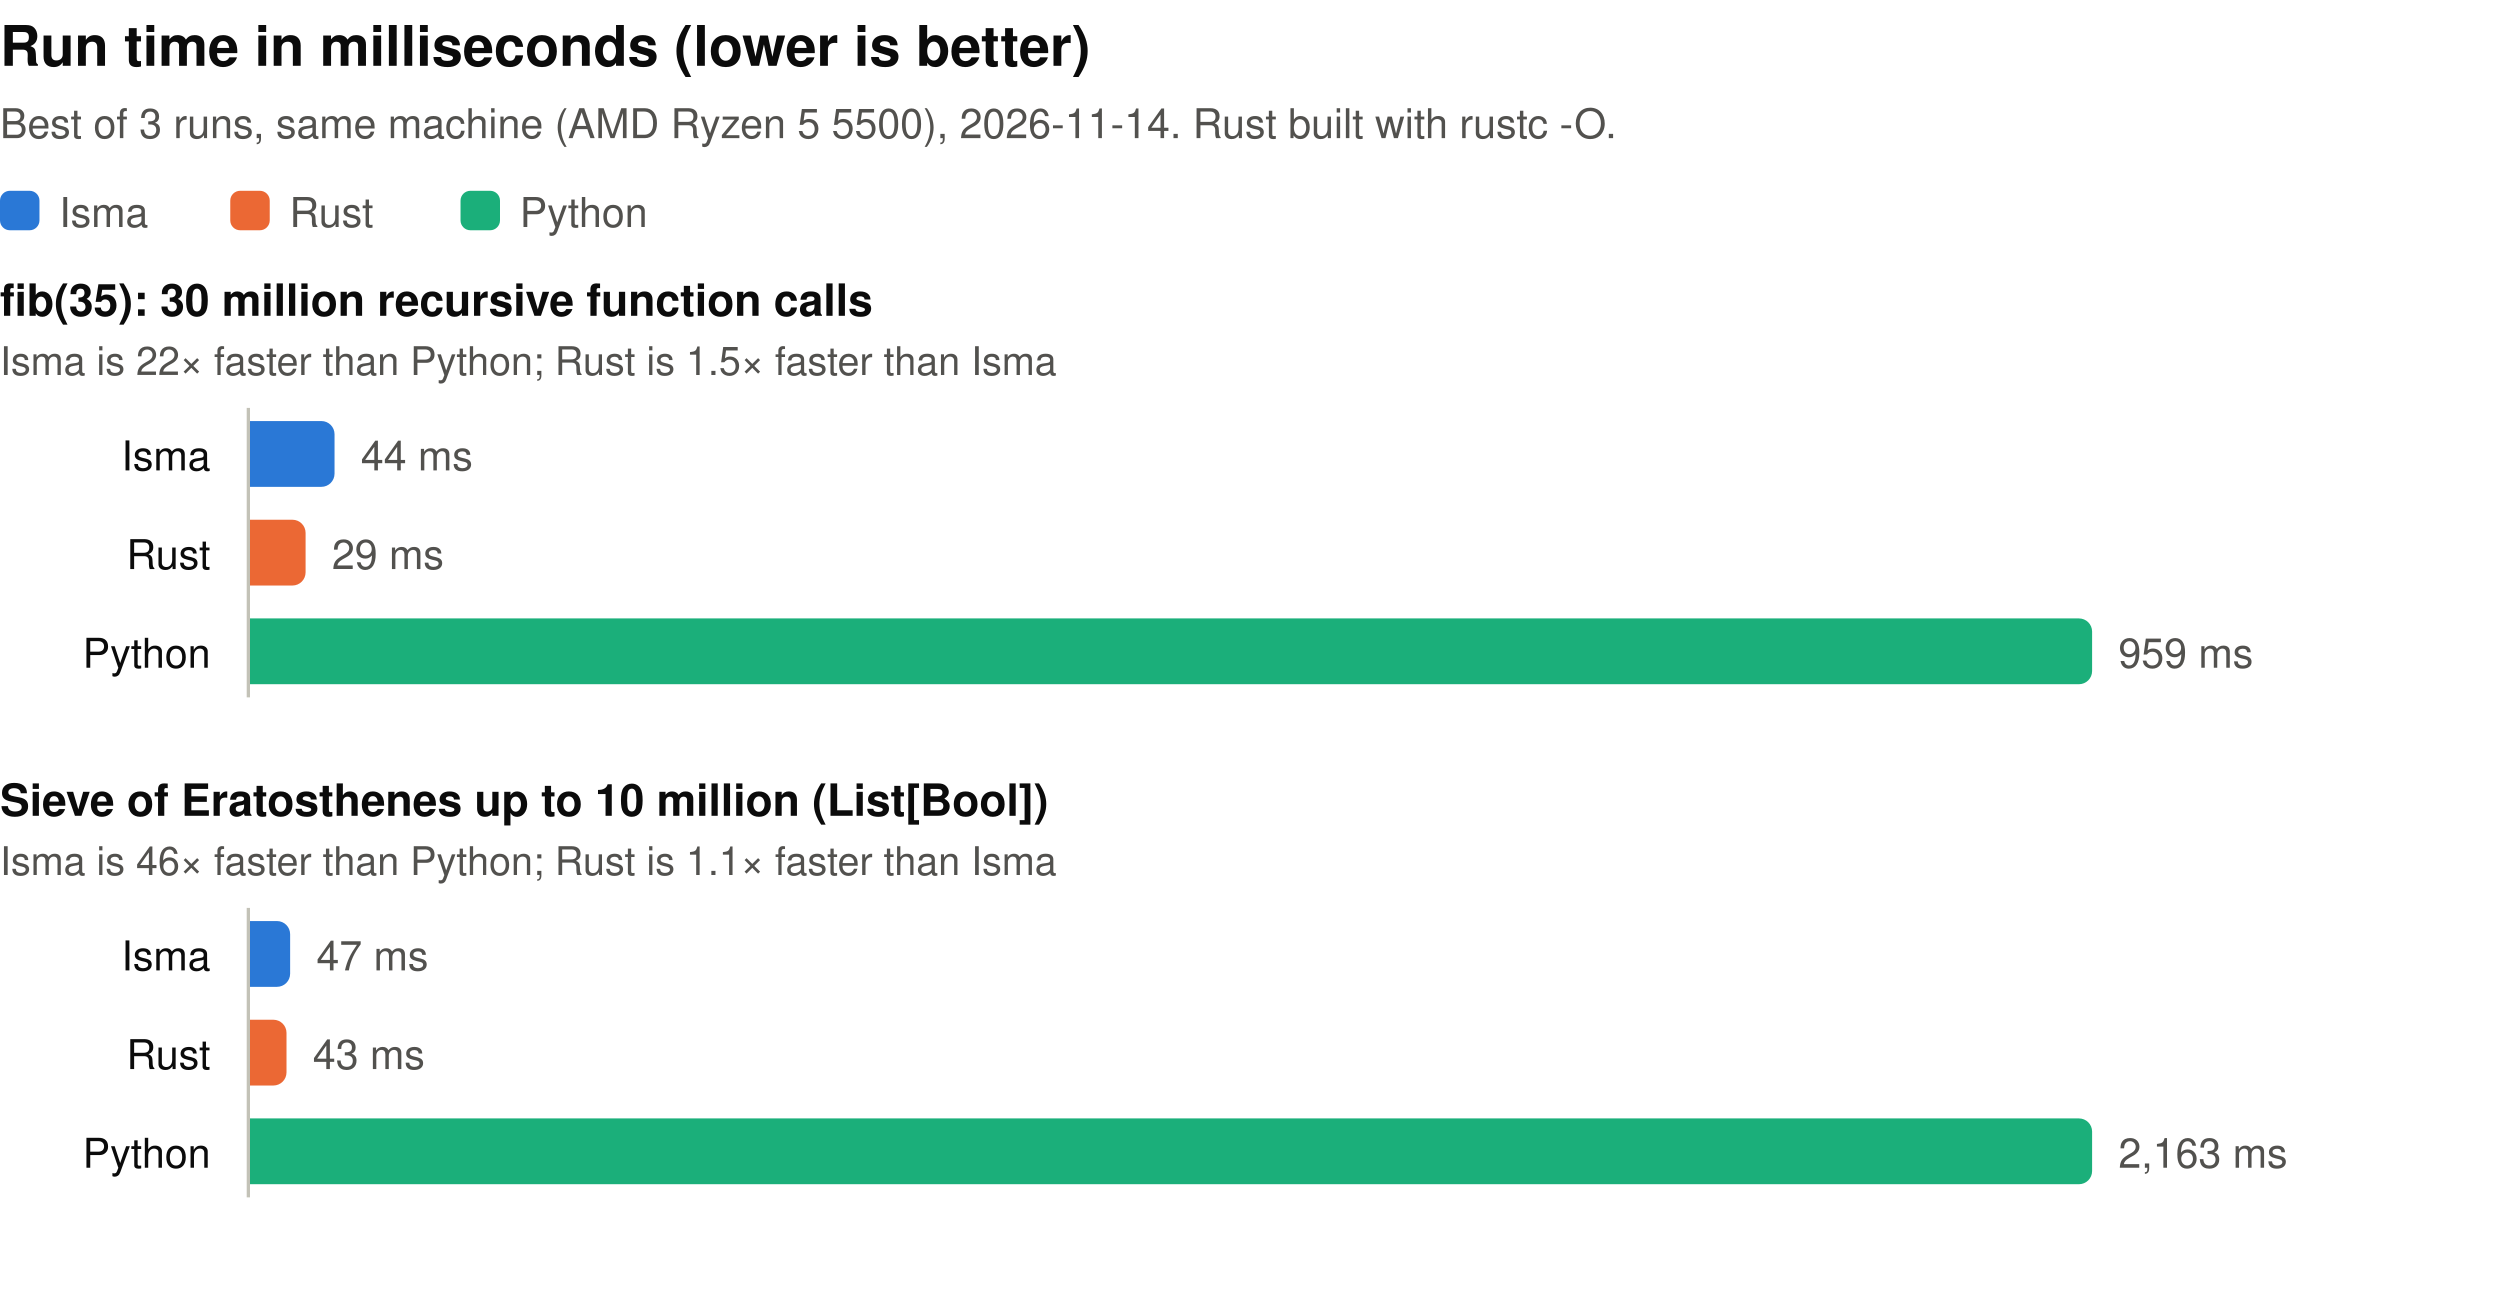
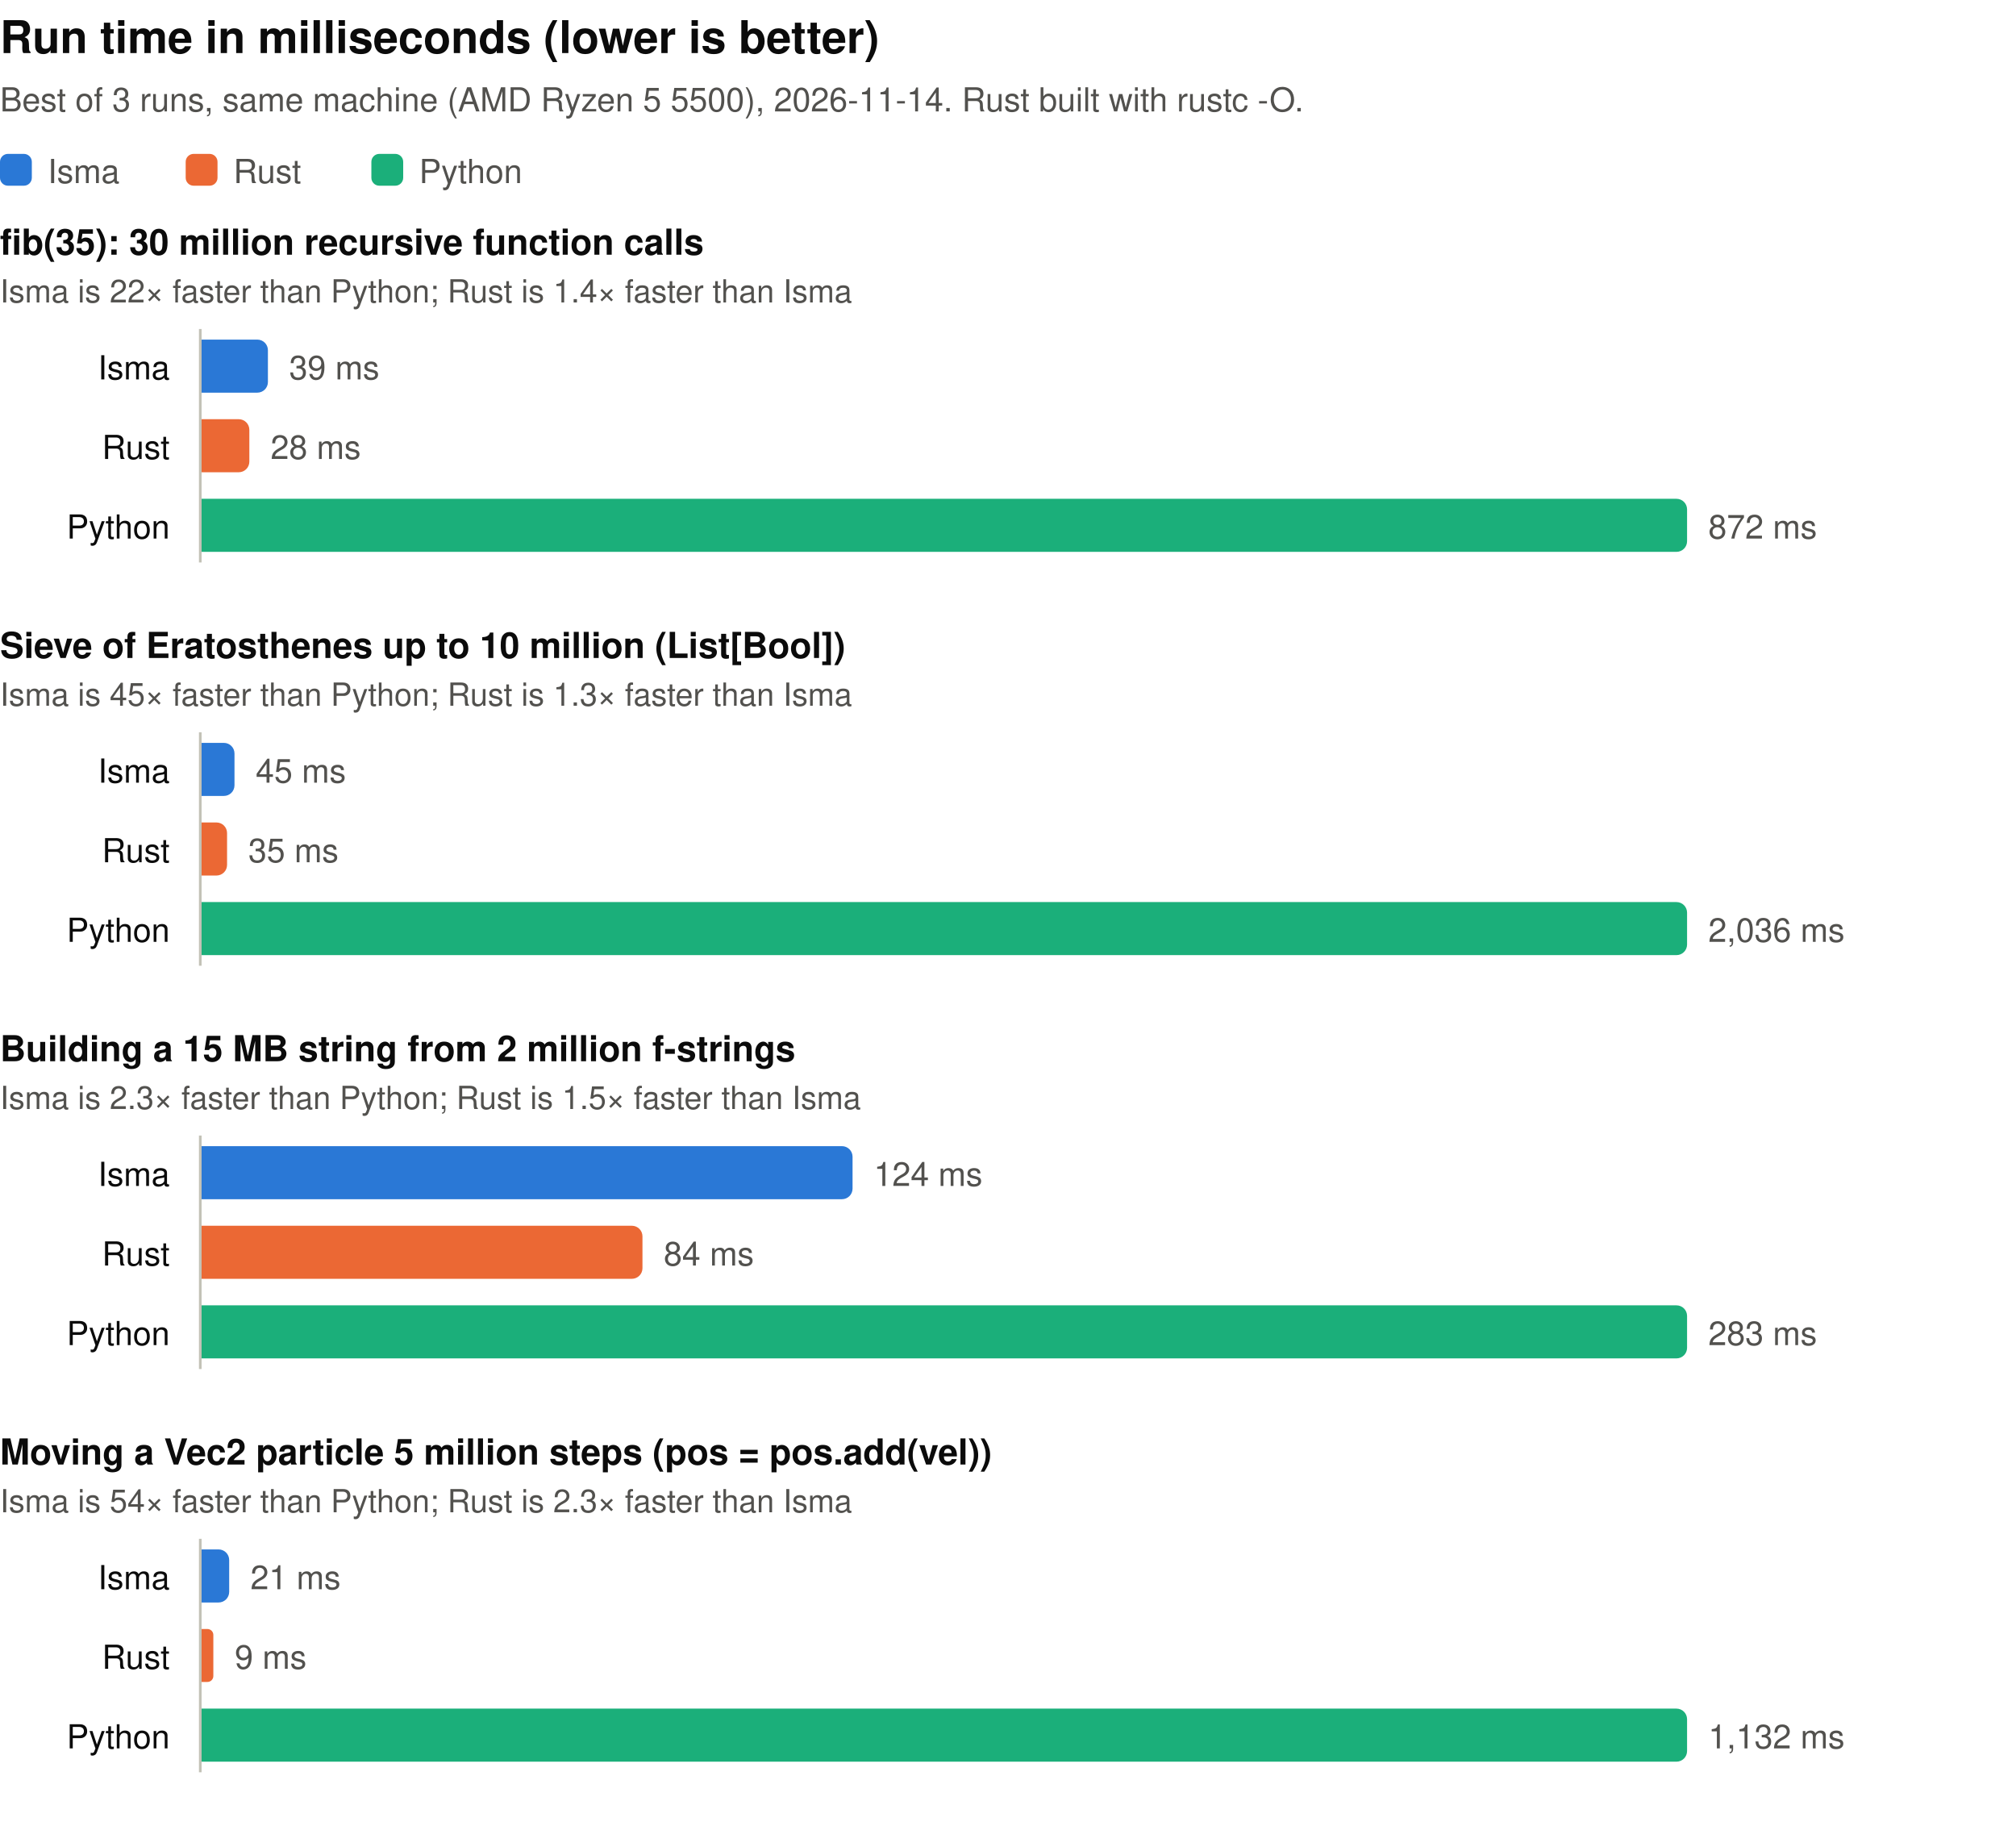
- <svg xmlns="http://www.w3.org/2000/svg" width="760" height="392" viewBox="0 0 760 392" role="img" aria-label="Benchmark: Isma vs Rust vs Python run times">
+ <svg xmlns="http://www.w3.org/2000/svg" width="760" height="696" viewBox="0 0 760 696" role="img" aria-label="Benchmark: Isma vs Rust vs Python run times">
  <style>
text{font-family:system-ui,-apple-system,'Segoe UI',Helvetica,Arial,sans-serif}
.p{fill:#0b0b0b} .s{fill:#52514e} .axis{stroke:#c3c2b7;stroke-width:1}
.b0{fill:#2a78d6}.b1{fill:#eb6834}.b2{fill:#1baf7a}
@media (prefers-color-scheme:dark){.p{fill:#f0efec} .s{fill:#c3c2b7} .axis{stroke:#383835} .b0{fill:#3987e5}.b1{fill:#d95926}.b2{fill:#199e70}}
</style>
  <text class="p" x="0" y="20" font-size="17" font-weight="600">Run time in milliseconds (lower is better)</text>
  <text class="s" x="0" y="42" font-size="12.5">Best of 3 runs, same machine (AMD Ryzen 5 5500), 2026-11-14. Rust built with rustc -O.</text>
  <rect class="b0" x="0" y="58" width="12" height="12" rx="3" />
  <text class="s" x="18" y="69" font-size="12.5">Isma</text>
  <rect class="b1" x="70.0" y="58" width="12" height="12" rx="3" />
  <text class="s" x="88.0" y="69" font-size="12.5">Rust</text>
  <rect class="b2" x="140.0" y="58" width="12" height="12" rx="3" />
  <text class="s" x="158.0" y="69" font-size="12.5">Python</text>
  <text class="p" x="0" y="96" font-size="13.5" font-weight="600">fib(35): 30 million recursive function calls</text>
-   <text class="s" x="0" y="114" font-size="12">Isma is 22× faster than Python; Rust is 1.5× faster than Isma</text>
+   <text class="s" x="0" y="114" font-size="12">Isma is 22× faster than Python; Rust is 1.4× faster than Isma</text>
  <text class="p" x="64" y="143" font-size="12.5" text-anchor="end">Isma</text>
-   <path class="b0" d="M76.0 128.0h21.7a4 4 0 0 1 4 4v12.0a4 4 0 0 1 -4 4h-21.7z" />
-   <text class="s" x="109.7" y="143" font-size="12.5">44 ms</text>
+   <path class="b0" d="M76.0 128.0h21.0a4 4 0 0 1 4 4v12.0a4 4 0 0 1 -4 4h-21.0z" />
+   <text class="s" x="109.0" y="143" font-size="12.5">39 ms</text>
  <text class="p" x="64" y="173" font-size="12.5" text-anchor="end">Rust</text>
-   <path class="b1" d="M76.0 158.0h12.9a4 4 0 0 1 4 4v12.0a4 4 0 0 1 -4 4h-12.9z" />
-   <text class="s" x="100.9" y="173" font-size="12.5">29 ms</text>
+   <path class="b1" d="M76.0 158.0h14.0a4 4 0 0 1 4 4v12.0a4 4 0 0 1 -4 4h-14.0z" />
+   <text class="s" x="102.0" y="173" font-size="12.5">28 ms</text>
  <text class="p" x="64" y="203" font-size="12.5" text-anchor="end">Python</text>
  <path class="b2" d="M76.0 188.0h556.0a4 4 0 0 1 4 4v12.0a4 4 0 0 1 -4 4h-556.0z" />
-   <text class="s" x="644.0" y="203" font-size="12.5">959 ms</text>
+   <text class="s" x="644.0" y="203" font-size="12.5">872 ms</text>
  <line class="axis" x1="75.5" y1="124" x2="75.5" y2="212" />
  <text class="p" x="0" y="248" font-size="13.5" font-weight="600">Sieve of Eratosthenes up to 10 million (List[Bool])</text>
-   <text class="s" x="0" y="266" font-size="12">Isma is 46× faster than Python; Rust is 1.1× faster than Isma</text>
+   <text class="s" x="0" y="266" font-size="12">Isma is 45× faster than Python; Rust is 1.3× faster than Isma</text>
  <text class="p" x="64" y="295" font-size="12.5" text-anchor="end">Isma</text>
-   <path class="b0" d="M76.0 280.0h8.2a4 4 0 0 1 4 4v12.0a4 4 0 0 1 -4 4h-8.2z" />
-   <text class="s" x="96.2" y="295" font-size="12.5">47 ms</text>
+   <path class="b0" d="M76.0 280.0h8.4a4 4 0 0 1 4 4v12.0a4 4 0 0 1 -4 4h-8.4z" />
+   <text class="s" x="96.4" y="295" font-size="12.5">45 ms</text>
  <text class="p" x="64" y="325" font-size="12.5" text-anchor="end">Rust</text>
-   <path class="b1" d="M76.0 310.0h7.1a4 4 0 0 1 4 4v12.0a4 4 0 0 1 -4 4h-7.1z" />
-   <text class="s" x="95.1" y="325" font-size="12.5">43 ms</text>
+   <path class="b1" d="M76.0 310.0h5.6a4 4 0 0 1 4 4v12.0a4 4 0 0 1 -4 4h-5.6z" />
+   <text class="s" x="93.6" y="325" font-size="12.5">35 ms</text>
  <text class="p" x="64" y="355" font-size="12.5" text-anchor="end">Python</text>
  <path class="b2" d="M76.0 340.0h556.0a4 4 0 0 1 4 4v12.0a4 4 0 0 1 -4 4h-556.0z" />
-   <text class="s" x="644.0" y="355" font-size="12.5">2,163 ms</text>
+   <text class="s" x="644.0" y="355" font-size="12.5">2,036 ms</text>
  <line class="axis" x1="75.5" y1="276" x2="75.5" y2="364" />
+   <text class="p" x="0" y="400" font-size="13.5" font-weight="600">Building a 15 MB string from 2 million f-strings</text>
+   <text class="s" x="0" y="418" font-size="12">Isma is 2.3× faster than Python; Rust is 1.5× faster than Isma</text>
+   <text class="p" x="64" y="447" font-size="12.5" text-anchor="end">Isma</text>
+   <path class="b0" d="M76.0 432.0h241.4a4 4 0 0 1 4 4v12.0a4 4 0 0 1 -4 4h-241.4z" />
+   <text class="s" x="329.4" y="447" font-size="12.5">124 ms</text>
+   <text class="p" x="64" y="477" font-size="12.5" text-anchor="end">Rust</text>
+   <path class="b1" d="M76.0 462.0h162.2a4 4 0 0 1 4 4v12.0a4 4 0 0 1 -4 4h-162.2z" />
+   <text class="s" x="250.2" y="477" font-size="12.5">84 ms</text>
+   <text class="p" x="64" y="507" font-size="12.5" text-anchor="end">Python</text>
+   <path class="b2" d="M76.0 492.0h556.0a4 4 0 0 1 4 4v12.0a4 4 0 0 1 -4 4h-556.0z" />
+   <text class="s" x="644.0" y="507" font-size="12.5">283 ms</text>
+   <line class="axis" x1="75.5" y1="428" x2="75.5" y2="516" />
+   <text class="p" x="0" y="552" font-size="13.5" font-weight="600">Moving a Vec2 particle 5 million steps (pos = pos.add(vel))</text>
+   <text class="s" x="0" y="570" font-size="12">Isma is 54× faster than Python; Rust is 2.3× faster than Isma</text>
+   <text class="p" x="64" y="599" font-size="12.5" text-anchor="end">Isma</text>
+   <path class="b0" d="M76.0 584.0h6.4a4 4 0 0 1 4 4v12.0a4 4 0 0 1 -4 4h-6.4z" />
+   <text class="s" x="94.4" y="599" font-size="12.5">21 ms</text>
+   <text class="p" x="64" y="629" font-size="12.5" text-anchor="end">Rust</text>
+   <path class="b1" d="M76.0 614.0h2.2a2.226 2.226 0 0 1 2.226 2.226v15.5a2.226 2.226 0 0 1 -2.226 2.226h-2.2z" />
+   <text class="s" x="88.5" y="629" font-size="12.5">9 ms</text>
+   <text class="p" x="64" y="659" font-size="12.5" text-anchor="end">Python</text>
+   <path class="b2" d="M76.0 644.0h556.0a4 4 0 0 1 4 4v12.0a4 4 0 0 1 -4 4h-556.0z" />
+   <text class="s" x="644.0" y="659" font-size="12.5">1,132 ms</text>
+   <line class="axis" x1="75.5" y1="580" x2="75.5" y2="668" />
</svg>
